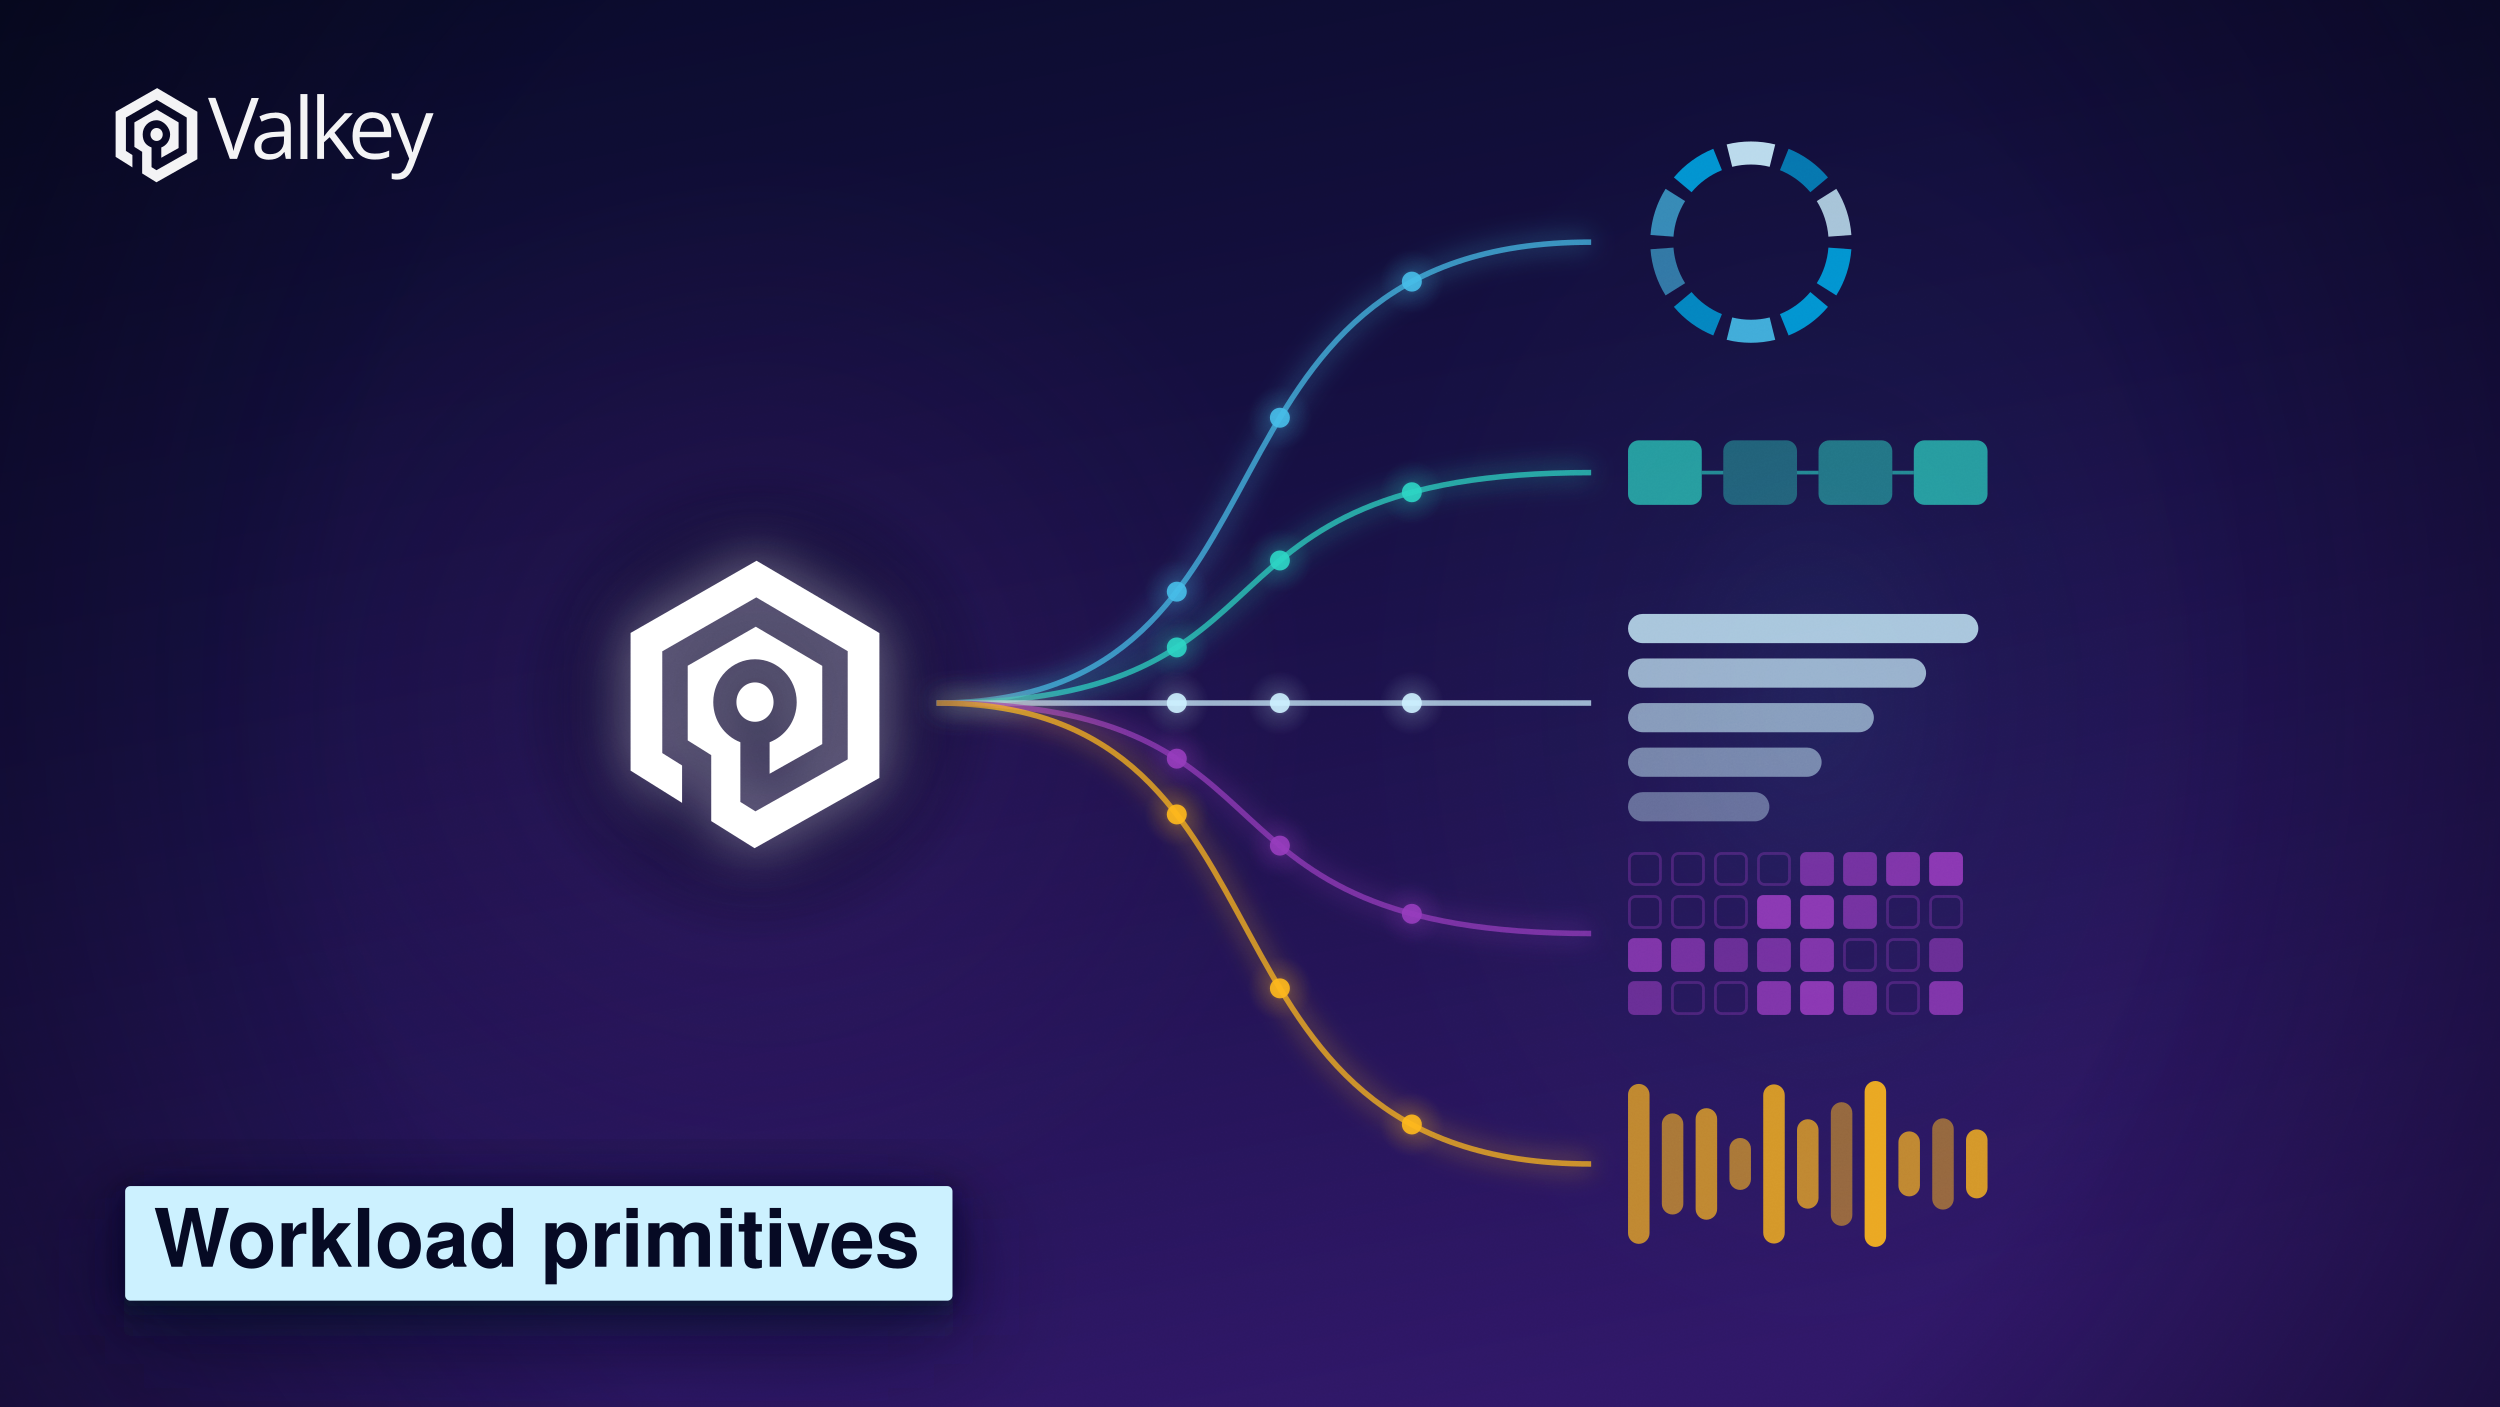
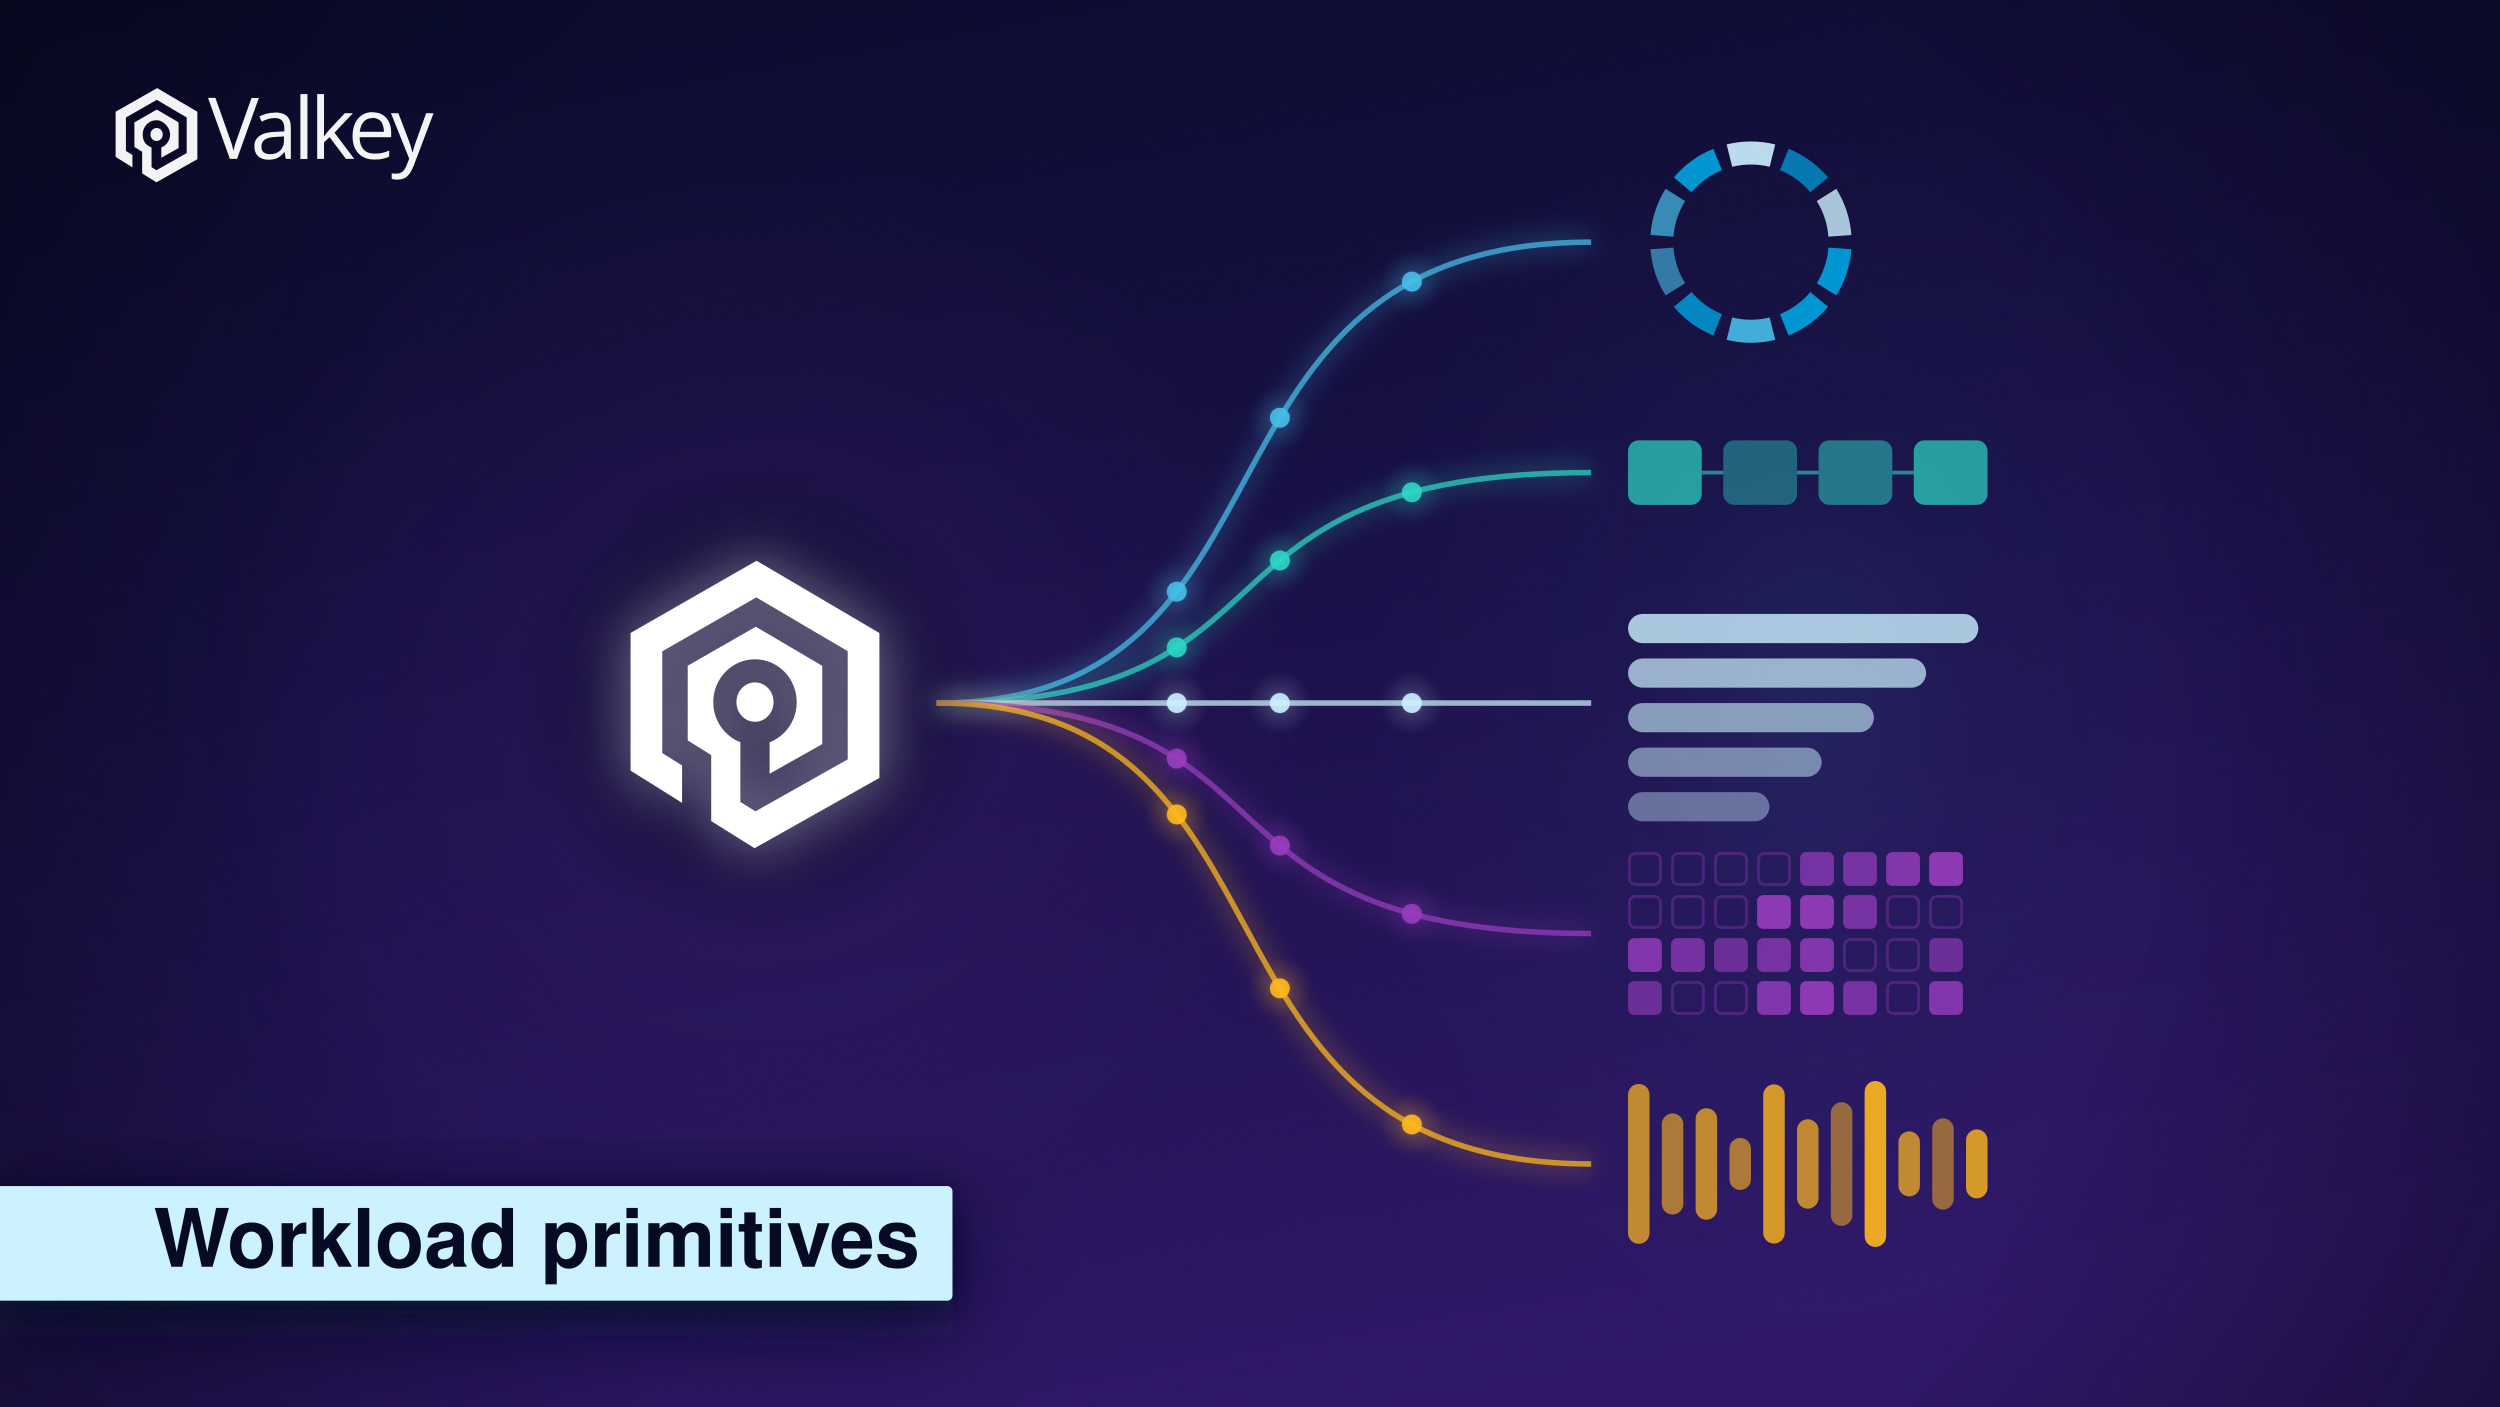
<svg xmlns="http://www.w3.org/2000/svg" width="1920" height="1080" viewBox="146.4 82.4 1627.1 915.3">
  <defs>
    <linearGradient id="sky" x1="0" y1="0" x2="0.32" y2="1">
      <stop offset="0" stop-color="#060A24" />
      <stop offset="0.48" stop-color="#171043" />
      <stop offset="1" stop-color="#301868" />
    </linearGradient>
    <radialGradient id="vignette" gradientUnits="userSpaceOnUse" cx="960" cy="540" r="1180">
      <stop offset="0.5" stop-color="#03040F" stop-opacity="0" />
      <stop offset="1" stop-color="#03040F" stop-opacity="0.8" />
    </radialGradient>
    <radialGradient id="scrim">
      <stop offset="0" stop-color="#060A24" stop-opacity="0.72" />
      <stop offset="0.6" stop-color="#060A24" stop-opacity="0.45" />
      <stop offset="1" stop-color="#060A24" stop-opacity="0" />
    </radialGradient>
    <filter id="grain" x="0" y="0" width="100%" height="100%">
      <feTurbulence type="fractalNoise" baseFrequency="0.85" numOctaves="4" stitchTiles="stitch" />
      <feColorMatrix type="saturate" values="0" />
    </filter>
    <radialGradient id="h-cyan">
      <stop offset="0" stop-color="#46BDE9" stop-opacity="0.75" />
      <stop offset="0.4" stop-color="#46BDE9" stop-opacity="0.22" />
      <stop offset="1" stop-color="#46BDE9" stop-opacity="0" />
    </radialGradient>
    <radialGradient id="h-ice">
      <stop offset="0" stop-color="#CCF1FF" stop-opacity="0.75" />
      <stop offset="0.4" stop-color="#CCF1FF" stop-opacity="0.22" />
      <stop offset="1" stop-color="#CCF1FF" stop-opacity="0" />
    </radialGradient>
    <radialGradient id="h-mint">
      <stop offset="0" stop-color="#2CD5C4" stop-opacity="0.75" />
      <stop offset="0.4" stop-color="#2CD5C4" stop-opacity="0.22" />
      <stop offset="1" stop-color="#2CD5C4" stop-opacity="0" />
    </radialGradient>
    <radialGradient id="h-coral">
      <stop offset="0" stop-color="#F65275" stop-opacity="0.75" />
      <stop offset="0.4" stop-color="#F65275" stop-opacity="0.22" />
      <stop offset="1" stop-color="#F65275" stop-opacity="0" />
    </radialGradient>
    <radialGradient id="h-violet">
      <stop offset="0" stop-color="#963CBD" stop-opacity="0.75" />
      <stop offset="0.4" stop-color="#963CBD" stop-opacity="0.22" />
      <stop offset="1" stop-color="#963CBD" stop-opacity="0" />
    </radialGradient>
    <radialGradient id="h-gold">
      <stop offset="0" stop-color="#FFB81C" stop-opacity="0.75" />
      <stop offset="0.4" stop-color="#FFB81C" stop-opacity="0.22" />
      <stop offset="1" stop-color="#FFB81C" stop-opacity="0" />
    </radialGradient>
    <filter id="blur3" x="-70%" y="-70%" width="240%" height="240%">
      <feGaussianBlur stdDeviation="3" />
    </filter>
    <filter id="blur8" x="-70%" y="-70%" width="240%" height="240%">
      <feGaussianBlur stdDeviation="8" />
    </filter>
    <filter id="blur18" x="-70%" y="-70%" width="240%" height="240%">
      <feGaussianBlur stdDeviation="18" />
    </filter>
    <filter id="blur40" x="-70%" y="-70%" width="240%" height="240%">
      <feGaussianBlur stdDeviation="40" />
    </filter>
  </defs>
  <rect width="1920" height="1080" fill="url(#sky)" />
  <circle cx="640" cy="540" r="360" fill="url(#h-violet)" opacity="0.3" />
  <ellipse cx="1326" cy="540" rx="300" ry="430" fill="url(#h-cyan)" opacity="0.12" />
  <g>
    <path d="M 756 540 C 1006 540 906 240 1182 240" fill="none" stroke="#46BDE9" stroke-width="9" opacity="0.3" filter="url(#blur8)" />
    <path d="M 756 540 C 1006 540 906 240 1182 240" fill="none" stroke="#46BDE9" stroke-width="3.6" opacity="0.72" />
    <path d="M 756 540 C 1006 540 906 390 1182 390" fill="none" stroke="#2CD5C4" stroke-width="9" opacity="0.3" filter="url(#blur8)" />
    <path d="M 756 540 C 1006 540 906 390 1182 390" fill="none" stroke="#2CD5C4" stroke-width="3.6" opacity="0.72" />
    <path d="M 756 540 C 1006 540 906 540 1182 540" fill="none" stroke="#CCF1FF" stroke-width="9" opacity="0.3" filter="url(#blur8)" />
    <path d="M 756 540 C 1006 540 906 540 1182 540" fill="none" stroke="#CCF1FF" stroke-width="3.6" opacity="0.72" />
    <path d="M 756 540 C 1006 540 906 690 1182 690" fill="none" stroke="#963CBD" stroke-width="9" opacity="0.3" filter="url(#blur8)" />
    <path d="M 756 540 C 1006 540 906 690 1182 690" fill="none" stroke="#963CBD" stroke-width="3.6" opacity="0.72" />
    <path d="M 756 540 C 1006 540 906 840 1182 840" fill="none" stroke="#FFB81C" stroke-width="9" opacity="0.3" filter="url(#blur8)" />
    <path d="M 756 540 C 1006 540 906 840 1182 840" fill="none" stroke="#FFB81C" stroke-width="3.6" opacity="0.72" />
  </g>
  <g>
    <circle cx="912.3" cy="467.5" r="20.8" fill="url(#h-cyan)" opacity="0.6" />
    <circle cx="912.3" cy="467.5" r="6.5" fill="#46BDE9" opacity="0.9" />
    <circle cx="979.4" cy="354.3" r="20.8" fill="url(#h-cyan)" opacity="0.6" />
    <circle cx="979.4" cy="354.3" r="6.5" fill="#46BDE9" opacity="0.9" />
    <circle cx="1065.3" cy="265.7" r="20.8" fill="url(#h-cyan)" opacity="0.6" />
    <circle cx="1065.3" cy="265.7" r="6.5" fill="#46BDE9" opacity="0.9" />
    <circle cx="912.3" cy="503.8" r="20.8" fill="url(#h-mint)" opacity="0.6" />
    <circle cx="912.3" cy="503.8" r="6.5" fill="#2CD5C4" opacity="0.9" />
    <circle cx="979.4" cy="447.2" r="20.8" fill="url(#h-mint)" opacity="0.6" />
    <circle cx="979.4" cy="447.2" r="6.5" fill="#2CD5C4" opacity="0.9" />
    <circle cx="1065.3" cy="402.8" r="20.8" fill="url(#h-mint)" opacity="0.6" />
    <circle cx="1065.3" cy="402.8" r="6.5" fill="#2CD5C4" opacity="0.9" />
    <circle cx="912.3" cy="540" r="20.8" fill="url(#h-ice)" opacity="0.6" />
    <circle cx="912.3" cy="540" r="6.5" fill="#CCF1FF" opacity="0.9" />
    <circle cx="979.4" cy="540" r="20.8" fill="url(#h-ice)" opacity="0.6" />
    <circle cx="979.4" cy="540" r="6.5" fill="#CCF1FF" opacity="0.9" />
    <circle cx="1065.3" cy="540" r="20.8" fill="url(#h-ice)" opacity="0.6" />
    <circle cx="1065.3" cy="540" r="6.5" fill="#CCF1FF" opacity="0.9" />
    <circle cx="912.3" cy="576.2" r="20.8" fill="url(#h-violet)" opacity="0.6" />
    <circle cx="912.3" cy="576.2" r="6.5" fill="#963CBD" opacity="0.9" />
    <circle cx="979.4" cy="632.8" r="20.8" fill="url(#h-violet)" opacity="0.6" />
    <circle cx="979.4" cy="632.8" r="6.5" fill="#963CBD" opacity="0.9" />
    <circle cx="1065.3" cy="677.2" r="20.8" fill="url(#h-violet)" opacity="0.6" />
    <circle cx="1065.3" cy="677.2" r="6.5" fill="#963CBD" opacity="0.9" />
    <circle cx="912.3" cy="612.5" r="20.8" fill="url(#h-gold)" opacity="0.6" />
    <circle cx="912.3" cy="612.5" r="6.5" fill="#FFB81C" opacity="0.9" />
    <circle cx="979.4" cy="725.7" r="20.8" fill="url(#h-gold)" opacity="0.6" />
    <circle cx="979.4" cy="725.7" r="6.5" fill="#FFB81C" opacity="0.9" />
    <circle cx="1065.3" cy="814.3" r="20.8" fill="url(#h-gold)" opacity="0.6" />
    <circle cx="1065.3" cy="814.3" r="6.5" fill="#FFB81C" opacity="0.9" />
  </g>
  <g>
    <path d="M 1343.9 244.1 A 58 58 0 0 1 1335.2 270.7" fill="none" stroke="#00A3E0" stroke-width="15" opacity="0.9" />
    <path d="M 1330.4 277.3 A 58 58 0 0 1 1307.7 293.8" fill="none" stroke="#00A3E0" stroke-width="15" opacity="0.9" />
    <path d="M 1300 296.3 A 58 58 0 0 1 1272 296.3" fill="none" stroke="#46BDE9" stroke-width="15" opacity="0.9" />
    <path d="M 1264.3 293.8 A 58 58 0 0 1 1241.6 277.3" fill="none" stroke="#00A3E0" stroke-width="15" opacity="0.8" />
    <path d="M 1236.8 270.7 A 58 58 0 0 1 1228.1 244.1" fill="none" stroke="#46BDE9" stroke-width="15" opacity="0.6" />
    <path d="M 1228.1 235.9 A 58 58 0 0 1 1236.8 209.3" fill="none" stroke="#46BDE9" stroke-width="15" opacity="0.7" />
    <path d="M 1241.6 202.7 A 58 58 0 0 1 1264.3 186.2" fill="none" stroke="#00A3E0" stroke-width="15" opacity="0.9" />
    <path d="M 1272 183.7 A 58 58 0 0 1 1300 183.7" fill="none" stroke="#CCF1FF" stroke-width="15" opacity="0.9" />
    <path d="M 1307.7 186.2 A 58 58 0 0 1 1330.4 202.7" fill="none" stroke="#00A3E0" stroke-width="15" opacity="0.7" />
    <path d="M 1335.2 209.3 A 58 58 0 0 1 1343.9 235.9" fill="none" stroke="#CCF1FF" stroke-width="15" opacity="0.8" />
    <rect x="1206" y="369" width="48" height="42" rx="7" fill="#2CD5C4" opacity="0.7" />
    <line x1="1254" y1="390" x2="1268" y2="390" stroke="#2CD5C4" stroke-width="2.4" opacity="0.6" />
    <rect x="1268" y="369" width="48" height="42" rx="7" fill="#2CD5C4" opacity="0.4" />
    <line x1="1316" y1="390" x2="1330" y2="390" stroke="#2CD5C4" stroke-width="2.4" opacity="0.6" />
    <rect x="1330" y="369" width="48" height="42" rx="7" fill="#2CD5C4" opacity="0.5" />
    <line x1="1378" y1="390" x2="1392" y2="390" stroke="#2CD5C4" stroke-width="2.4" opacity="0.6" />
    <rect x="1392" y="369" width="48" height="42" rx="7" fill="#2CD5C4" opacity="0.7" />
    <rect x="1206" y="482" width="228" height="19" rx="9.5" fill="#CCF1FF" opacity="0.8" />
    <rect x="1206" y="511" width="194" height="19" rx="9.5" fill="#CCF1FF" opacity="0.7" />
    <rect x="1206" y="540" width="160" height="19" rx="9.5" fill="#CCF1FF" opacity="0.6" />
    <rect x="1206" y="569" width="126" height="19" rx="9.5" fill="#CCF1FF" opacity="0.5" />
    <rect x="1206" y="598" width="92" height="19" rx="9.5" fill="#CCF1FF" opacity="0.4" />
    <rect x="1206.9" y="637.9" width="20.2" height="20.2" rx="4" fill="none" stroke="#963CBD" stroke-width="1.8" opacity="0.34" />
    <rect x="1206.9" y="665.9" width="20.2" height="20.2" rx="4" fill="none" stroke="#963CBD" stroke-width="1.8" opacity="0.34" />
    <rect x="1206" y="693" width="22" height="22" rx="4" fill="#963CBD" opacity="0.8" />
    <rect x="1206" y="721" width="22" height="22" rx="4" fill="#963CBD" opacity="0.6" />
    <rect x="1234.9" y="637.9" width="20.2" height="20.2" rx="4" fill="none" stroke="#963CBD" stroke-width="1.8" opacity="0.34" />
    <rect x="1234.9" y="665.9" width="20.2" height="20.2" rx="4" fill="none" stroke="#963CBD" stroke-width="1.8" opacity="0.34" />
    <rect x="1234" y="693" width="22" height="22" rx="4" fill="#963CBD" opacity="0.7" />
    <rect x="1234.9" y="721.9" width="20.2" height="20.2" rx="4" fill="none" stroke="#963CBD" stroke-width="1.8" opacity="0.34" />
    <rect x="1262.9" y="637.9" width="20.2" height="20.2" rx="4" fill="none" stroke="#963CBD" stroke-width="1.8" opacity="0.34" />
    <rect x="1262.9" y="665.9" width="20.2" height="20.2" rx="4" fill="none" stroke="#963CBD" stroke-width="1.8" opacity="0.34" />
    <rect x="1262" y="693" width="22" height="22" rx="4" fill="#963CBD" opacity="0.6" />
    <rect x="1262.9" y="721.9" width="20.2" height="20.2" rx="4" fill="none" stroke="#963CBD" stroke-width="1.8" opacity="0.34" />
    <rect x="1290.9" y="637.9" width="20.2" height="20.2" rx="4" fill="none" stroke="#963CBD" stroke-width="1.8" opacity="0.34" />
    <rect x="1290" y="665" width="22" height="22" rx="4" fill="#963CBD" opacity="0.9" />
    <rect x="1290" y="693" width="22" height="22" rx="4" fill="#963CBD" opacity="0.7" />
    <rect x="1290" y="721" width="22" height="22" rx="4" fill="#963CBD" opacity="0.8" />
    <rect x="1318" y="637" width="22" height="22" rx="4" fill="#963CBD" opacity="0.7" />
    <rect x="1318" y="665" width="22" height="22" rx="4" fill="#963CBD" opacity="0.9" />
    <rect x="1318" y="693" width="22" height="22" rx="4" fill="#963CBD" opacity="0.8" />
    <rect x="1318" y="721" width="22" height="22" rx="4" fill="#963CBD" opacity="0.9" />
    <rect x="1346" y="637" width="22" height="22" rx="4" fill="#963CBD" opacity="0.7" />
    <rect x="1346" y="665" width="22" height="22" rx="4" fill="#963CBD" opacity="0.7" />
    <rect x="1346.9" y="693.9" width="20.2" height="20.2" rx="4" fill="none" stroke="#963CBD" stroke-width="1.8" opacity="0.34" />
    <rect x="1346" y="721" width="22" height="22" rx="4" fill="#963CBD" opacity="0.7" />
    <rect x="1374" y="637" width="22" height="22" rx="4" fill="#963CBD" opacity="0.8" />
    <rect x="1374.9" y="665.9" width="20.2" height="20.2" rx="4" fill="none" stroke="#963CBD" stroke-width="1.8" opacity="0.34" />
    <rect x="1374.9" y="693.9" width="20.2" height="20.2" rx="4" fill="none" stroke="#963CBD" stroke-width="1.8" opacity="0.34" />
    <rect x="1374.9" y="721.9" width="20.2" height="20.2" rx="4" fill="none" stroke="#963CBD" stroke-width="1.8" opacity="0.34" />
    <rect x="1402" y="637" width="22" height="22" rx="4" fill="#963CBD" opacity="0.9" />
    <rect x="1402.9" y="665.9" width="20.2" height="20.2" rx="4" fill="none" stroke="#963CBD" stroke-width="1.8" opacity="0.34" />
    <rect x="1402" y="693" width="22" height="22" rx="4" fill="#963CBD" opacity="0.6" />
    <rect x="1402" y="721" width="22" height="22" rx="4" fill="#963CBD" opacity="0.8" />
    <rect x="1206" y="787.9" width="14" height="104.1" rx="7" fill="#FFB81C" opacity="0.7" />
    <rect x="1228" y="807.1" width="14" height="65.8" rx="7" fill="#FFB81C" opacity="0.6" />
    <rect x="1250" y="803.7" width="14" height="72.6" rx="7" fill="#FFB81C" opacity="0.7" />
    <rect x="1272" y="823.1" width="14" height="33.8" rx="7" fill="#FFB81C" opacity="0.6" />
    <rect x="1294" y="788.2" width="14" height="103.6" rx="7" fill="#FFB81C" opacity="0.8" />
    <rect x="1316" y="810.9" width="14" height="58.2" rx="7" fill="#FFB81C" opacity="0.7" />
    <rect x="1338" y="799.8" width="14" height="80.5" rx="7" fill="#FFB81C" opacity="0.5" />
    <rect x="1360" y="786" width="14" height="108" rx="7" fill="#FFB81C" opacity="0.9" />
    <rect x="1382" y="818.8" width="14" height="42.3" rx="7" fill="#FFB81C" opacity="0.7" />
    <rect x="1404" y="810.3" width="14" height="59.4" rx="7" fill="#FFB81C" opacity="0.5" />
    <rect x="1426" y="817.5" width="14" height="44.9" rx="7" fill="#FFB81C" opacity="0.8" />
  </g>
  <circle cx="640" cy="540" r="158" fill="url(#scrim)" />
  <g filter="url(#blur18)" opacity="0.5">
    <g transform="translate(554.1 442) scale(2.6849)">
      <path d="M 13.482 60.695 L 0.998 52.884 L 0.998 19.503 L 31.528 2.001 L 61.318 19.532 L 61.318 54.645 L 31.055 71.689 L 20.548 65.116 L 20.548 51.041 L 20.548 49.12 L 14.852 45.556 L 14.852 27.453 L 31.346 17.997 L 47.464 27.482 L 47.464 46.451 L 34.703 53.638 L 34.703 45.999 C 38.529 44.526 41.274 40.739 41.274 36.27 C 41.274 30.511 36.713 25.884 31.158 25.884 C 25.603 25.884 21.042 30.511 21.042 36.27 C 21.042 40.739 23.787 44.526 27.612 45.999 L 27.612 60.474 L 31.261 62.756 L 53.635 50.155 L 53.635 23.925 L 31.477 10.885 L 8.681 23.954 L 8.681 48.629 L 13.482 51.633 L 13.482 60.695 Z M 31.158 31.498 C 33.672 31.498 35.66 33.664 35.66 36.27 C 35.66 38.877 33.672 41.043 31.158 41.043 C 28.644 41.043 26.656 38.877 26.656 36.27 C 26.656 33.664 28.644 31.498 31.158 31.498 Z" fill="#FFFFFF" fill-rule="evenodd" />
    </g>
  </g>
  <g>
    <g transform="translate(554.1 442) scale(2.6849)">
      <path d="M 13.482 60.695 L 0.998 52.884 L 0.998 19.503 L 31.528 2.001 L 61.318 19.532 L 61.318 54.645 L 31.055 71.689 L 20.548 65.116 L 20.548 51.041 L 20.548 49.12 L 14.852 45.556 L 14.852 27.453 L 31.346 17.997 L 47.464 27.482 L 47.464 46.451 L 34.703 53.638 L 34.703 45.999 C 38.529 44.526 41.274 40.739 41.274 36.27 C 41.274 30.511 36.713 25.884 31.158 25.884 C 25.603 25.884 21.042 30.511 21.042 36.27 C 21.042 40.739 23.787 44.526 27.612 45.999 L 27.612 60.474 L 31.261 62.756 L 53.635 50.155 L 53.635 23.925 L 31.477 10.885 L 8.681 23.954 L 8.681 48.629 L 13.482 51.633 L 13.482 60.695 Z M 31.158 31.498 C 33.672 31.498 35.66 33.664 35.66 36.27 C 35.66 38.877 33.672 41.043 31.158 41.043 C 28.644 41.043 26.656 38.877 26.656 36.27 C 26.656 33.664 28.644 31.498 31.158 31.498 Z" fill="#FFFFFF" fill-rule="evenodd" />
    </g>
  </g>
  <rect width="1920" height="1080" fill="url(#vignette)" />
  <rect width="1920" height="1080" filter="url(#grain)" opacity="0.055" style="mix-blend-mode:overlay" />
  <g opacity="0.95">
    <g transform="translate(214.8 132.7) scale(1.17443)">
      <path d="M15.2,50l-9.4-5.9v-25L28.8,6l22.3,13.1v26.3l-22.7,12.8-7.9-4.9v-12l-4.3-2.7v-13.6l12.4-7.1,12.1,7.1v14.2l-9.6,5.4v-5.7c2.9-1.1,4.9-3.9,4.9-7.3s-3.4-7.8-7.6-7.8-7.6,3.5-7.6,7.8,2.1,6.2,4.9,7.3v10.9l2.7,1.7,16.8-9.5v-19.7l-16.6-9.8-17.1,9.8v18.5l3.6,2.3v6.8ZM28.5,28.1c1.9,0,3.4,1.6,3.4,3.6s-1.5,3.6-3.4,3.6-3.4-1.6-3.4-3.6,1.5-3.6,3.4-3.6Z" fill="#FFFFFF" fill-rule="evenodd" />
      <path d="M85.2,11.4l-12.1,33.8h-4l-12.1-33.8h4.1l7.9,22.3c.3.9.6,1.8.9,2.6.3.8.5,1.6.7,2.4.2.8.4,1.5.5,2.2.2-.7.3-1.4.5-2.2.2-.8.4-1.6.7-2.4.3-.8.6-1.7.9-2.6l7.9-22.2h4.2Z" fill="#FFFFFF" />
      <path d="M94,19.5c3,0,5.3.7,6.7,2,1.5,1.4,2.2,3.5,2.2,6.5v17.2h-2.8l-.7-3.7h-.2c-.7.9-1.4,1.7-2.2,2.3-.8.6-1.7,1.1-2.7,1.4-1,.3-2.2.5-3.7.5s-2.9-.3-4.1-.8c-1.2-.5-2.1-1.4-2.8-2.5-.7-1.1-1-2.5-1-4.2,0-2.5,1-4.5,3-5.8,2-1.4,5.1-2.1,9.2-2.2l4.4-.2v-1.5c0-2.2-.5-3.7-1.4-4.6-.9-.9-2.3-1.3-4-1.3-1.3,0-2.6.2-3.8.6-1.2.4-2.3.8-3.4,1.4l-1.2-2.9c1.1-.6,2.5-1.1,3.9-1.5,1.5-.4,3-.6,4.7-.6h0ZM99.1,32.8l-3.9.2c-3.2.1-5.4.6-6.7,1.5s-1.9,2.2-1.9,3.9.4,2.5,1.3,3.2c.9.7,2,1,3.5,1,2.3,0,4.1-.6,5.5-1.9s2.2-3.1,2.2-5.6v-2.3Z" fill="#FFFFFF" />
      <path d="M112.1,45.3h-3.9V9.3h3.9v36Z" fill="#FFFFFF" />
      <path d="M121.3,9.3v18.7c0,.6,0,1.4,0,2.3,0,.9,0,1.7-.1,2.3h.2c.3-.4.8-1,1.4-1.8.6-.8,1.2-1.4,1.6-1.9l8.4-9h4.5l-10.2,10.8,10.9,14.5h-4.6l-9-12-3.1,2.8v9.2h-3.8V9.3h3.8Z" fill="#FFFFFF" />
      <path d="M148.2,19.4c2.2,0,4,.5,5.6,1.4,1.5,1,2.7,2.3,3.5,4,.8,1.7,1.2,3.7,1.2,6v2.4h-17.5c0,3,.8,5.2,2.2,6.8s3.5,2.3,6.1,2.3,3-.1,4.3-.4c1.2-.3,2.5-.7,3.8-1.3v3.4c-1.3.6-2.6,1-3.8,1.2-1.2.3-2.7.4-4.4.4-2.4,0-4.6-.5-6.4-1.5-1.8-1-3.2-2.5-4.2-4.4-1-1.9-1.5-4.3-1.5-7.1,0-2.7.5-5.1,1.4-7.1.9-2,2.2-3.5,3.9-4.6,1.7-1.1,3.7-1.6,5.9-1.6h0ZM148.2,22.6c-2.1,0-3.7.7-4.9,2-1.2,1.3-1.9,3.2-2.2,5.6h13.4c0-1.5-.3-2.8-.7-4-.4-1.2-1.1-2.1-2.1-2.7-.9-.6-2.1-1-3.6-1Z" fill="#FFFFFF" />
      <path d="M158.4,19.9h4.1l5.6,14.7c.3.9.6,1.7.9,2.5.3.8.5,1.5.7,2.3.2.7.4,1.4.5,2.1h.2c.2-.8.5-1.8.9-3,.4-1.3.8-2.6,1.3-3.9l5.3-14.7h4.1l-11,29.1c-.6,1.6-1.3,2.9-2.1,4.1-.8,1.2-1.7,2-2.8,2.7-1.1.6-2.5.9-4,.9s-1.4,0-1.9-.1c-.6,0-1-.2-1.4-.3v-3.1c.3,0,.7.1,1.2.2.5,0,1,0,1.5,0,1,0,1.8-.2,2.5-.6.7-.4,1.3-.9,1.8-1.6.5-.7.9-1.5,1.3-2.5l1.4-3.6-10.2-25.4Z" fill="#FFFFFF" />
    </g>
  </g>
  <g>
-     <rect x="227.8" y="876.4" width="538.5" height="74.6" rx="3.4" fill="#060A24" opacity="0.55" filter="url(#blur40)" />
-     <rect x="227.8" y="862.9" width="538.5" height="74.6" rx="3.4" fill="#060A24" opacity="0.5" filter="url(#blur18)" />
-     <rect x="227.8" y="857.8" width="538.5" height="74.6" rx="3.4" fill="#060A24" opacity="0.55" filter="url(#blur8)" />
-     <rect x="227.8" y="854.4" width="538.5" height="74.6" rx="3.4" fill="#CCF1FF" />
+     <rect x="127.8" y="876.4" width="638.5" height="74.6" rx="3.4" fill="#060A24" opacity="0.55" filter="url(#blur40)" />
+     <rect x="127.8" y="862.9" width="638.5" height="74.6" rx="3.4" fill="#060A24" opacity="0.5" filter="url(#blur18)" />
+     <rect x="127.8" y="857.8" width="638.5" height="74.6" rx="3.4" fill="#060A24" opacity="0.55" filter="url(#blur8)" />
+     <rect x="127.8" y="854.4" width="638.5" height="74.6" rx="3.4" fill="#CCF1FF" />
    <text x="246.4" y="906.9" fill="#060A24" font-family="Helvetica Neue, Helvetica, Arial, sans-serif" font-size="52.5" font-weight="600">Workload primitives</text>
  </g>
</svg>
